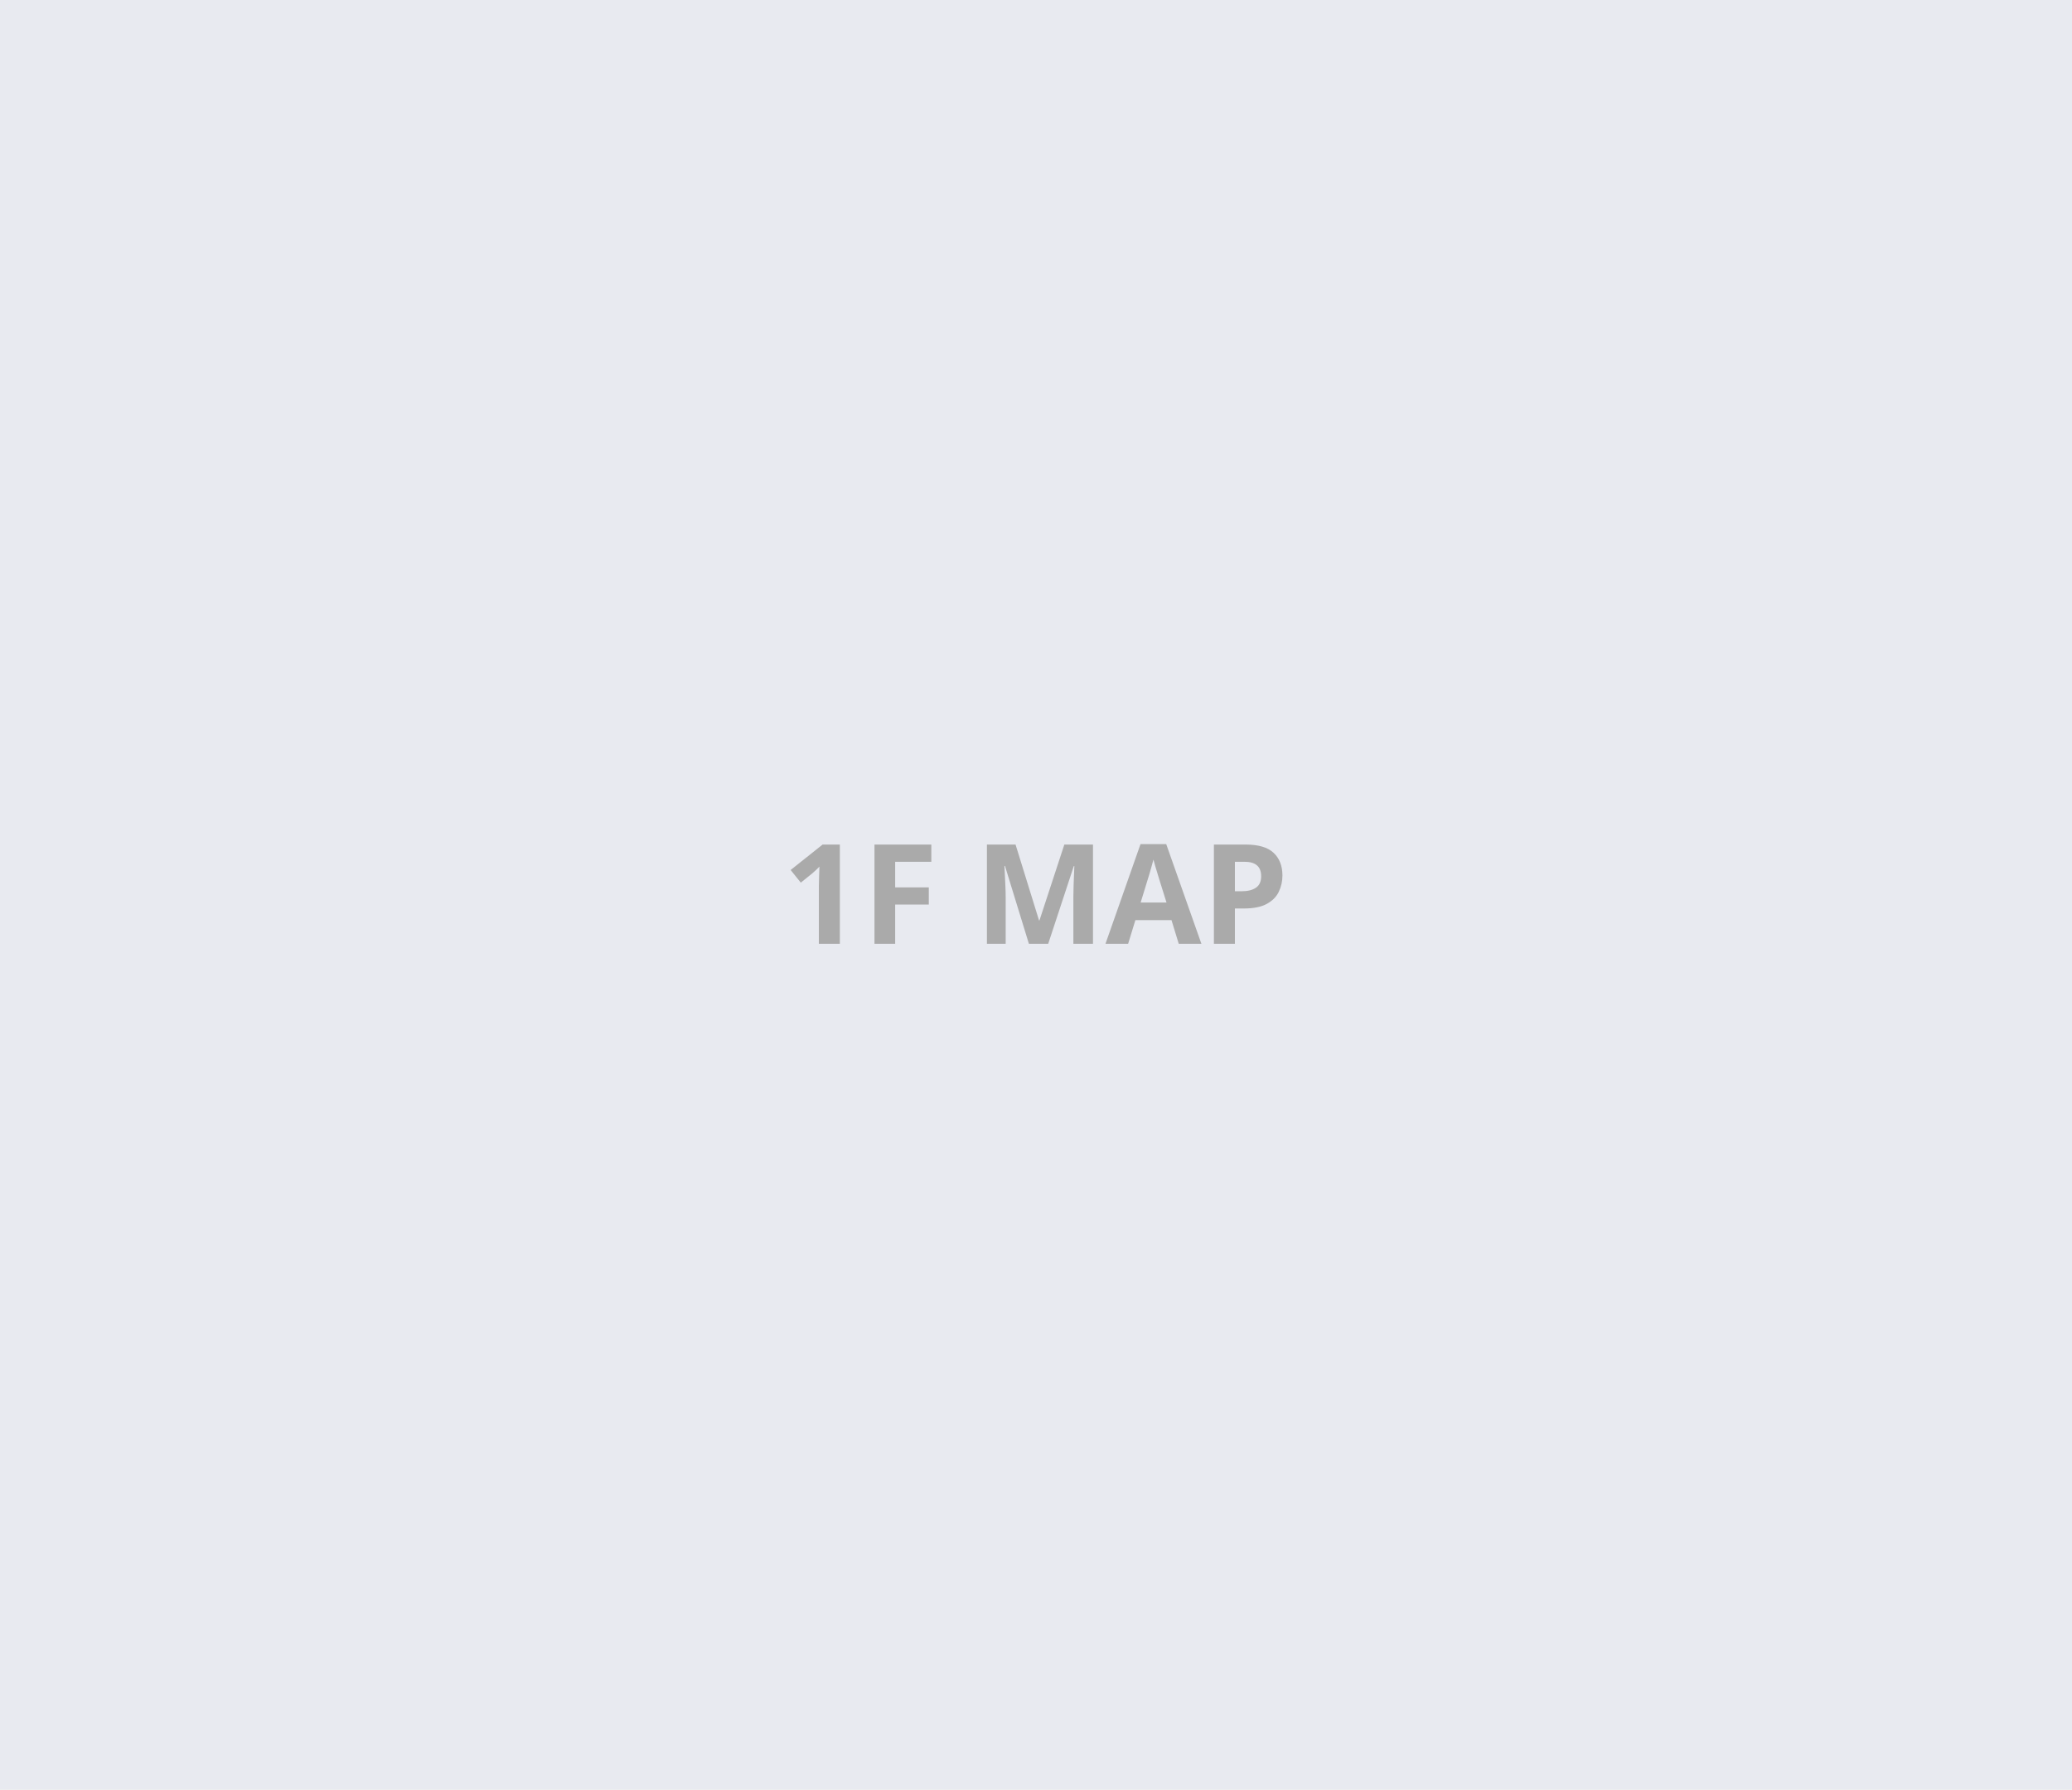
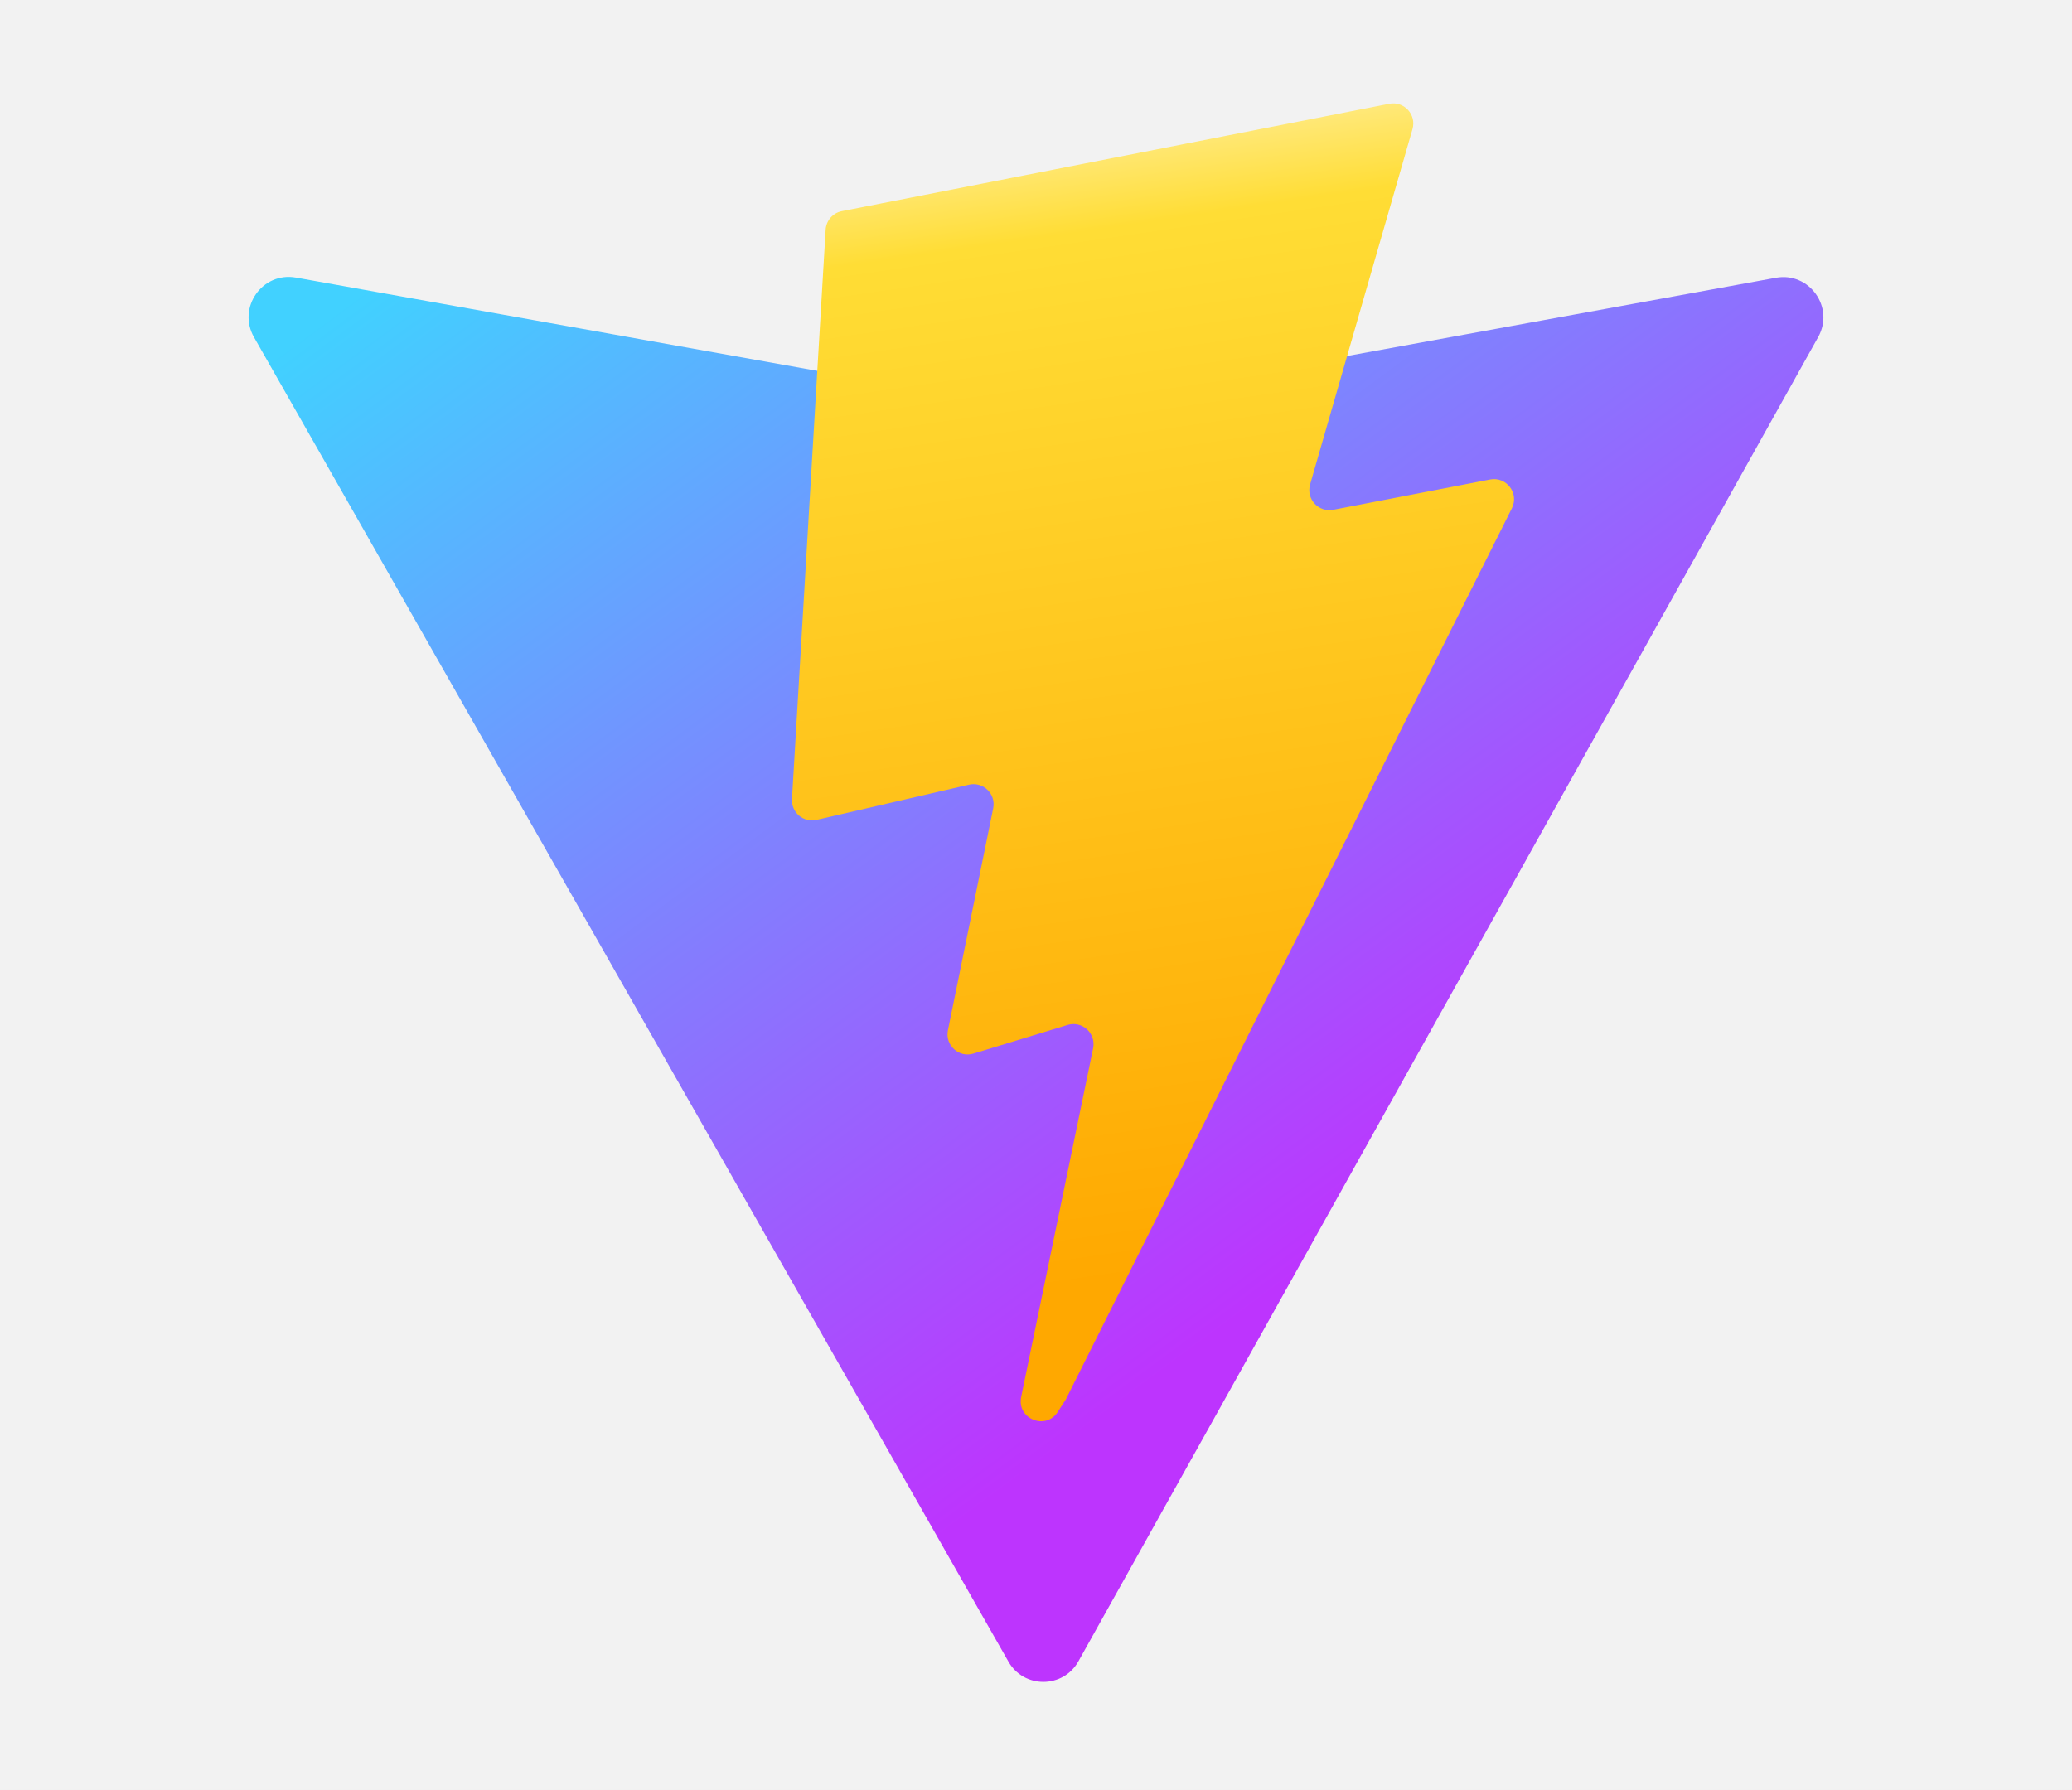
<svg xmlns="http://www.w3.org/2000/svg" width="2385" height="2060" viewBox="0 0 2385 2060" fill="none">
-   <rect width="2385" height="2060" fill="#E8EAF0" />
-   <text x="1192" y="1030" font-family="sans-serif" font-size="160" font-weight="bold" fill="#AAAAAA" text-anchor="middle" dominant-baseline="middle">1F MAP</text>
+   <rect width="2385" height="2060" fill="#F2F2F2" />
+   <g clip-path="url(#clip0_30_1905)">
+     <path d="M2092.87 387.961L1241.34 1912.47C1223.76 1943.95 1178.59 1944.13 1160.74 1912.81L292.324 388.103C272.88 353.974 302.032 312.628 340.666 319.548L1193.12 472.092C1198.55 473.065 1204.12 473.056 1209.56 472.064L2044.18 319.76C2082.68 312.735 2111.97 353.762 2092.87 387.961Z" fill="url(#paint0_linear_30_1905)" />
+     <path d="M1599.18 119.447L969.023 243.073C963.988 244.061 959.423 246.696 956.047 250.564C952.671 254.432 950.674 259.313 950.371 264.441L911.61 919.907C911.397 923.502 912.023 927.097 913.44 930.407C914.857 933.717 917.026 936.651 919.773 938.976C922.52 941.3 925.771 942.952 929.267 943.799C932.763 944.646 936.408 944.665 939.913 943.856L1115.36 903.318C1131.77 899.525 1146.61 914.002 1143.23 930.527L1091.11 1186.08C1087.6 1203.28 1103.73 1217.99 1120.5 1212.88L1228.87 1179.92C1245.66 1174.82 1261.81 1189.56 1258.25 1206.78L1175.42 1608.19C1170.24 1633.3 1203.6 1646.99 1217.5 1625.47L1226.8 1611.09L1740.29 585.099C1748.89 567.921 1734.06 548.333 1715.22 551.977L1534.62 586.871C1517.65 590.147 1503.22 574.323 1508 557.705L1625.87 148.606C1630.67 131.945 1616.17 116.115 1599.18 119.447Z" fill="url(#paint1_linear_30_1905)" />
+   </g>
+   <defs>
+     <linearGradient id="paint0_linear_30_1905" x1="271.121" y1="442.546" x2="1190.92" y2="1690.22" gradientUnits="userSpaceOnUse">
+       <stop stop-color="#41D1FF" />
+       <stop offset="1" stop-color="#BD34FE" />
+     </linearGradient>
+     <linearGradient id="paint1_linear_30_1905" x1="1272.12" y1="153.014" x2="1461.49" y2="1450.5" gradientUnits="userSpaceOnUse">
+       <stop stop-color="#FFEA83" />
+       <stop offset="0.083" stop-color="#FFDD35" />
+       <stop offset="1" stop-color="#FFA800" />
+     </linearGradient>
+     <clipPath id="clip0_30_1905">
+       <rect width="1813" height="1822" fill="white" transform="translate(286 119)" />
+     </clipPath>
+   </defs>
</svg>
